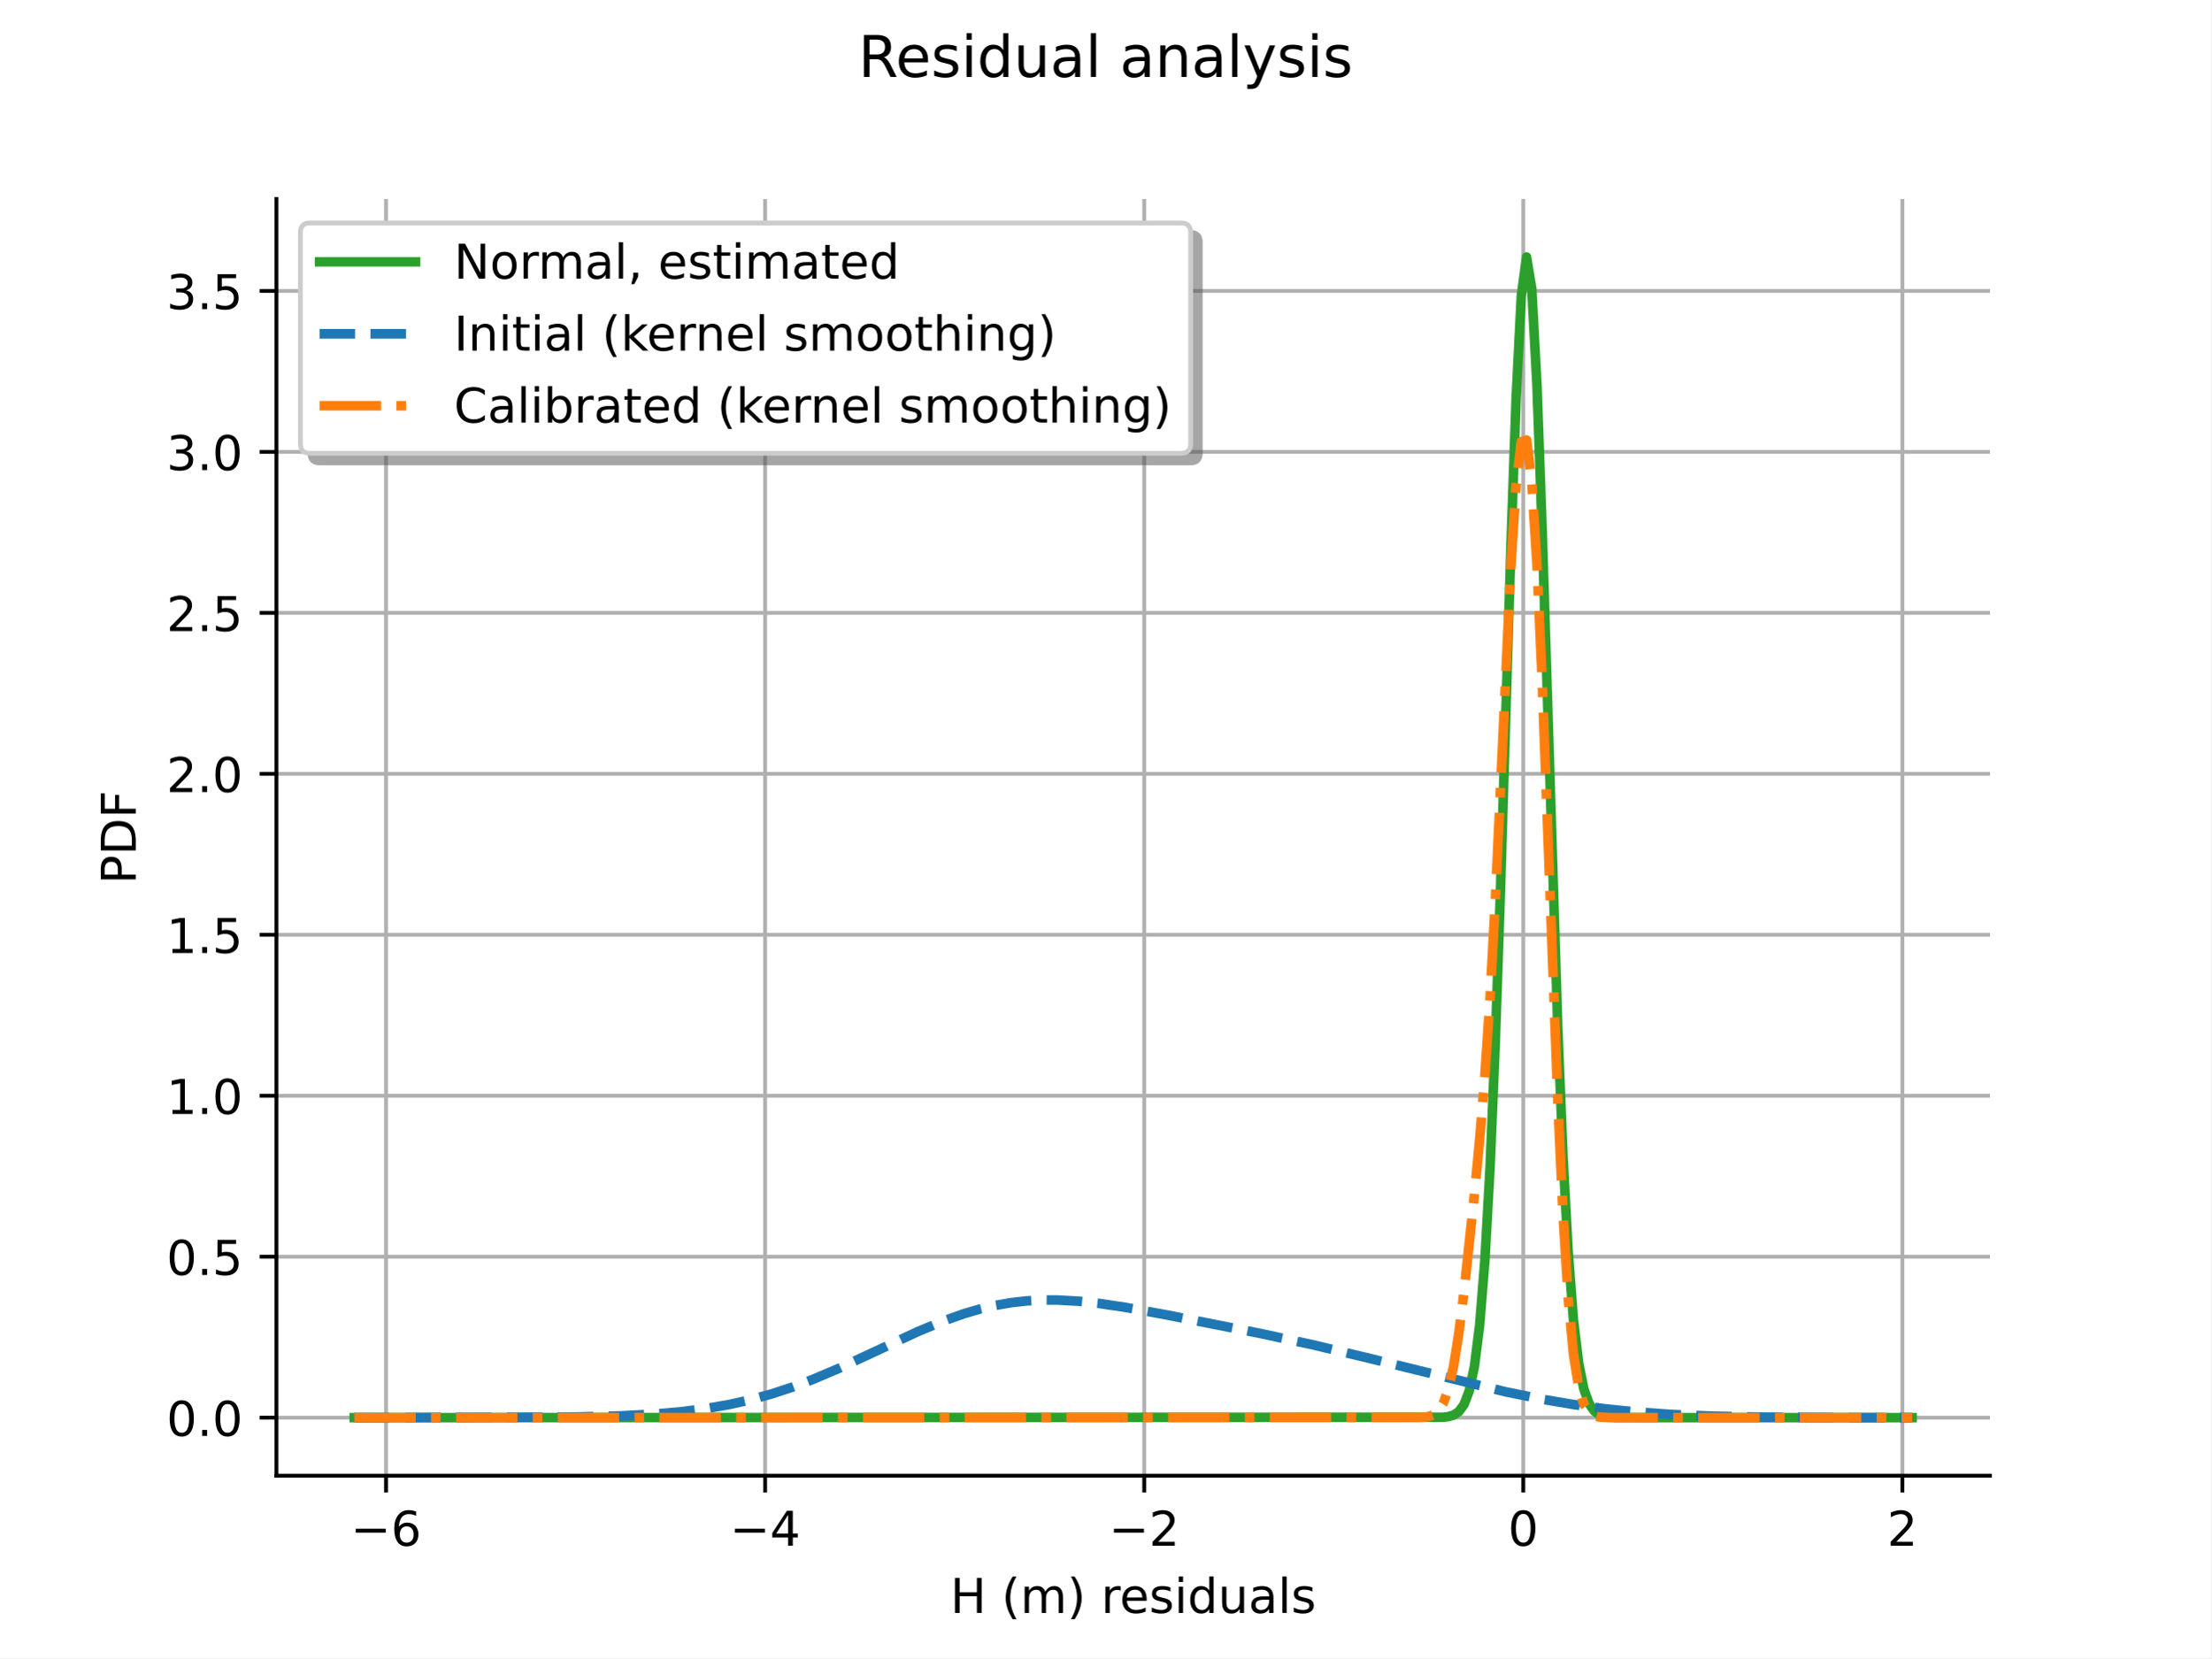
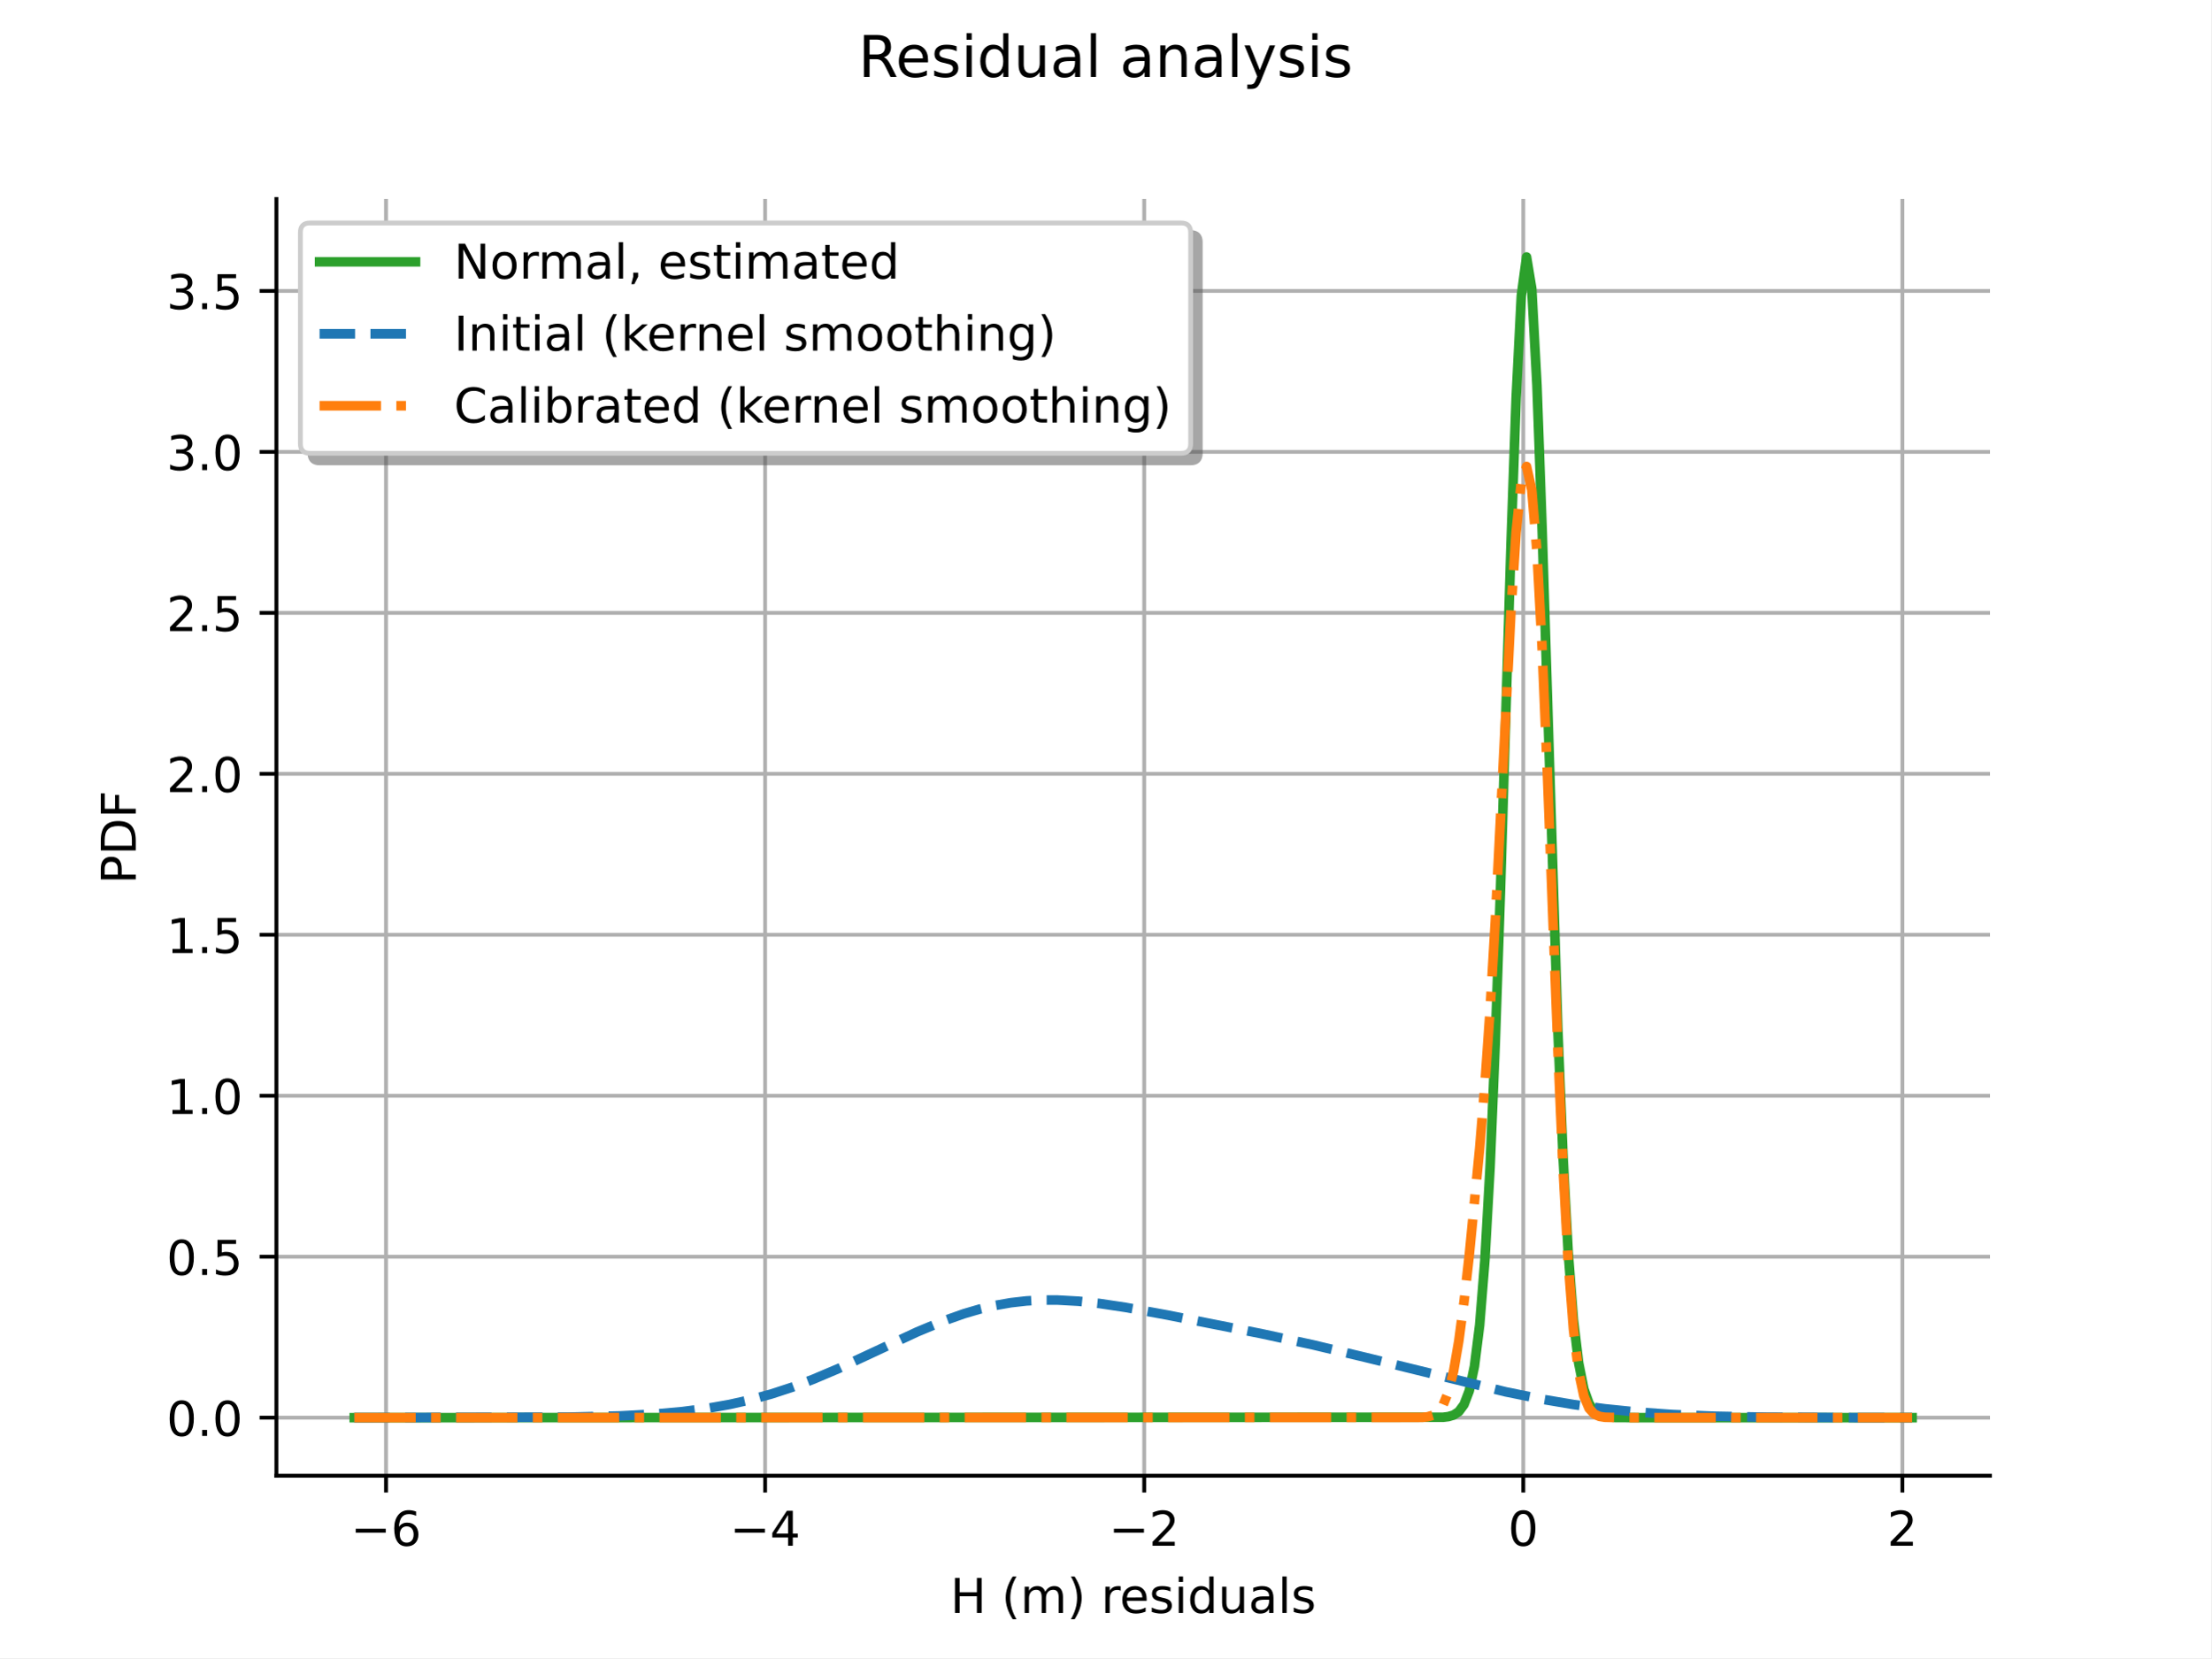
<svg xmlns="http://www.w3.org/2000/svg" xmlns:xlink="http://www.w3.org/1999/xlink" width="460.8pt" height="345.6pt" viewBox="0 0 460.8 345.6" version="1.1">
  <defs>
    <style type="text/css">*{stroke-linejoin: round; stroke-linecap: butt}</style>
  </defs>
  <g id="figure_1">
    <g id="patch_1">
      <path d="M 0 345.6  L 460.8 345.6  L 460.8 0  L 0 0  z " style="fill: #ffffff" />
    </g>
    <g id="axes_1">
      <g id="patch_2">
        <path d="M 57.6 307.584  L 414.72 307.584  L 414.72 41.472  L 57.6 41.472  z " style="fill: #ffffff" />
      </g>
      <g id="matplotlib.axis_1">
        <g id="xtick_1">
          <g id="line2d_1">
            <path d="M 80.446 307.584  L 80.446 41.472  " clip-path="url(#pece686282c)" style="fill: none; stroke: #b0b0b0; stroke-width: 0.8; stroke-linecap: square" />
          </g>
          <g id="line2d_2">
            <defs>
              <path id="m4a92d99fee" d="M 0 0  L 0 3.5  " style="stroke: #000000; stroke-width: 0.8" />
            </defs>
            <g>
              <use xlink:href="#m4a92d99fee" x="80.446" y="307.584" style="stroke: #000000; stroke-width: 0.8" />
            </g>
          </g>
          <g id="text_1">
            <g transform="translate(73.07502 322.1817) scale(0.1 -0.1)">
              <defs>
                <path id="DejaVuSans-c9c" d="M 678 2272  L 4684 2272  L 4684 1741  L 678 1741  L 678 2272  z " transform="scale(0.015625)" />
                <path id="DejaVuSans-19" d="M 2113 2584  Q 1688 2584 1439 2293  Q 1191 2003 1191 1497  Q 1191 994 1439 701  Q 1688 409 2113 409  Q 2538 409 2786 701  Q 3034 994 3034 1497  Q 3034 2003 2786 2293  Q 2538 2584 2113 2584  z M 3366 4563  L 3366 3988  Q 3128 4100 2886 4159  Q 2644 4219 2406 4219  Q 1781 4219 1451 3797  Q 1122 3375 1075 2522  Q 1259 2794 1537 2939  Q 1816 3084 2150 3084  Q 2853 3084 3261 2657  Q 3669 2231 3669 1497  Q 3669 778 3244 343  Q 2819 -91 2113 -91  Q 1303 -91 875 529  Q 447 1150 447 2328  Q 447 3434 972 4092  Q 1497 4750 2381 4750  Q 2619 4750 2861 4703  Q 3103 4656 3366 4563  z " transform="scale(0.015625)" />
              </defs>
              <use xlink:href="#DejaVuSans-c9c" />
              <use xlink:href="#DejaVuSans-19" transform="translate(83.79688 0)" />
            </g>
          </g>
        </g>
        <g id="xtick_2">
          <g id="line2d_3">
            <path d="M 159.451 307.584  L 159.451 41.472  " clip-path="url(#pece686282c)" style="fill: none; stroke: #b0b0b0; stroke-width: 0.8; stroke-linecap: square" />
          </g>
          <g id="line2d_4">
            <g>
              <use xlink:href="#m4a92d99fee" x="159.451" y="307.584" style="stroke: #000000; stroke-width: 0.8" />
            </g>
          </g>
          <g id="text_2">
            <g transform="translate(152.0799 322.1817) scale(0.1 -0.1)">
              <defs>
                <path id="DejaVuSans-17" d="M 2419 4116  L 825 1625  L 2419 1625  L 2419 4116  z M 2253 4666  L 3047 4666  L 3047 1625  L 3713 1625  L 3713 1100  L 3047 1100  L 3047 0  L 2419 0  L 2419 1100  L 313 1100  L 313 1709  L 2253 4666  z " transform="scale(0.015625)" />
              </defs>
              <use xlink:href="#DejaVuSans-c9c" />
              <use xlink:href="#DejaVuSans-17" transform="translate(83.79688 0)" />
            </g>
          </g>
        </g>
        <g id="xtick_3">
          <g id="line2d_5">
            <path d="M 238.456 307.584  L 238.456 41.472  " clip-path="url(#pece686282c)" style="fill: none; stroke: #b0b0b0; stroke-width: 0.8; stroke-linecap: square" />
          </g>
          <g id="line2d_6">
            <g>
              <use xlink:href="#m4a92d99fee" x="238.456" y="307.584" style="stroke: #000000; stroke-width: 0.8" />
            </g>
          </g>
          <g id="text_3">
            <g transform="translate(231.0847 322.1817) scale(0.1 -0.1)">
              <defs>
                <path id="DejaVuSans-15" d="M 1228 531  L 3431 531  L 3431 0  L 469 0  L 469 531  Q 828 903 1448 1529  Q 2069 2156 2228 2338  Q 2531 2678 2651 2914  Q 2772 3150 2772 3378  Q 2772 3750 2511 3984  Q 2250 4219 1831 4219  Q 1534 4219 1204 4116  Q 875 4013 500 3803  L 500 4441  Q 881 4594 1212 4672  Q 1544 4750 1819 4750  Q 2544 4750 2975 4387  Q 3406 4025 3406 3419  Q 3406 3131 3298 2873  Q 3191 2616 2906 2266  Q 2828 2175 2409 1742  Q 1991 1309 1228 531  z " transform="scale(0.015625)" />
              </defs>
              <use xlink:href="#DejaVuSans-c9c" />
              <use xlink:href="#DejaVuSans-15" transform="translate(83.79688 0)" />
            </g>
          </g>
        </g>
        <g id="xtick_4">
          <g id="line2d_7">
            <path d="M 317.461 307.584  L 317.461 41.472  " clip-path="url(#pece686282c)" style="fill: none; stroke: #b0b0b0; stroke-width: 0.8; stroke-linecap: square" />
          </g>
          <g id="line2d_8">
            <g>
              <use xlink:href="#m4a92d99fee" x="317.461" y="307.584" style="stroke: #000000; stroke-width: 0.8" />
            </g>
          </g>
          <g id="text_4">
            <g transform="translate(314.2794 322.1817) scale(0.1 -0.1)">
              <defs>
                <path id="DejaVuSans-13" d="M 2034 4250  Q 1547 4250 1301 3770  Q 1056 3291 1056 2328  Q 1056 1369 1301 889  Q 1547 409 2034 409  Q 2525 409 2770 889  Q 3016 1369 3016 2328  Q 3016 3291 2770 3770  Q 2525 4250 2034 4250  z M 2034 4750  Q 2819 4750 3233 4129  Q 3647 3509 3647 2328  Q 3647 1150 3233 529  Q 2819 -91 2034 -91  Q 1250 -91 836 529  Q 422 1150 422 2328  Q 422 3509 836 4129  Q 1250 4750 2034 4750  z " transform="scale(0.015625)" />
              </defs>
              <use xlink:href="#DejaVuSans-13" />
            </g>
          </g>
        </g>
        <g id="xtick_5">
          <g id="line2d_9">
            <path d="M 396.465 307.584  L 396.465 41.472  " clip-path="url(#pece686282c)" style="fill: none; stroke: #b0b0b0; stroke-width: 0.8; stroke-linecap: square" />
          </g>
          <g id="line2d_10">
            <g>
              <use xlink:href="#m4a92d99fee" x="396.465" y="307.584" style="stroke: #000000; stroke-width: 0.8" />
            </g>
          </g>
          <g id="text_5">
            <g transform="translate(393.2842 322.1817) scale(0.1 -0.1)">
              <use xlink:href="#DejaVuSans-15" />
            </g>
          </g>
        </g>
        <g id="text_6">
          <g transform="translate(198.0334 336.1824) scale(0.1 -0.1)">
            <defs>
              <path id="DejaVuSans-2b" d="M 628 4666  L 1259 4666  L 1259 2753  L 3553 2753  L 3553 4666  L 4184 4666  L 4184 0  L 3553 0  L 3553 2222  L 1259 2222  L 1259 0  L 628 0  L 628 4666  z " transform="scale(0.015625)" />
              <path id="DejaVuSans-3" transform="scale(0.015625)" />
              <path id="DejaVuSans-b" d="M 1984 4856  Q 1566 4138 1362 3434  Q 1159 2731 1159 2009  Q 1159 1288 1364 580  Q 1569 -128 1984 -844  L 1484 -844  Q 1016 -109 783 600  Q 550 1309 550 2009  Q 550 2706 781 3412  Q 1013 4119 1484 4856  L 1984 4856  z " transform="scale(0.015625)" />
              <path id="DejaVuSans-50" d="M 3328 2828  Q 3544 3216 3844 3400  Q 4144 3584 4550 3584  Q 5097 3584 5394 3201  Q 5691 2819 5691 2113  L 5691 0  L 5113 0  L 5113 2094  Q 5113 2597 4934 2840  Q 4756 3084 4391 3084  Q 3944 3084 3684 2787  Q 3425 2491 3425 1978  L 3425 0  L 2847 0  L 2847 2094  Q 2847 2600 2669 2842  Q 2491 3084 2119 3084  Q 1678 3084 1418 2786  Q 1159 2488 1159 1978  L 1159 0  L 581 0  L 581 3500  L 1159 3500  L 1159 2956  Q 1356 3278 1631 3431  Q 1906 3584 2284 3584  Q 2666 3584 2933 3390  Q 3200 3197 3328 2828  z " transform="scale(0.015625)" />
              <path id="DejaVuSans-c" d="M 513 4856  L 1013 4856  Q 1481 4119 1714 3412  Q 1947 2706 1947 2009  Q 1947 1309 1714 600  Q 1481 -109 1013 -844  L 513 -844  Q 928 -128 1133 580  Q 1338 1288 1338 2009  Q 1338 2731 1133 3434  Q 928 4138 513 4856  z " transform="scale(0.015625)" />
              <path id="DejaVuSans-55" d="M 2631 2963  Q 2534 3019 2420 3045  Q 2306 3072 2169 3072  Q 1681 3072 1420 2755  Q 1159 2438 1159 1844  L 1159 0  L 581 0  L 581 3500  L 1159 3500  L 1159 2956  Q 1341 3275 1631 3429  Q 1922 3584 2338 3584  Q 2397 3584 2469 3576  Q 2541 3569 2628 3553  L 2631 2963  z " transform="scale(0.015625)" />
              <path id="DejaVuSans-48" d="M 3597 1894  L 3597 1613  L 953 1613  Q 991 1019 1311 708  Q 1631 397 2203 397  Q 2534 397 2845 478  Q 3156 559 3463 722  L 3463 178  Q 3153 47 2828 -22  Q 2503 -91 2169 -91  Q 1331 -91 842 396  Q 353 884 353 1716  Q 353 2575 817 3079  Q 1281 3584 2069 3584  Q 2775 3584 3186 3129  Q 3597 2675 3597 1894  z M 3022 2063  Q 3016 2534 2758 2815  Q 2500 3097 2075 3097  Q 1594 3097 1305 2825  Q 1016 2553 972 2059  L 3022 2063  z " transform="scale(0.015625)" />
              <path id="DejaVuSans-56" d="M 2834 3397  L 2834 2853  Q 2591 2978 2328 3040  Q 2066 3103 1784 3103  Q 1356 3103 1142 2972  Q 928 2841 928 2578  Q 928 2378 1081 2264  Q 1234 2150 1697 2047  L 1894 2003  Q 2506 1872 2764 1633  Q 3022 1394 3022 966  Q 3022 478 2636 193  Q 2250 -91 1575 -91  Q 1294 -91 989 -36  Q 684 19 347 128  L 347 722  Q 666 556 975 473  Q 1284 391 1588 391  Q 1994 391 2212 530  Q 2431 669 2431 922  Q 2431 1156 2273 1281  Q 2116 1406 1581 1522  L 1381 1569  Q 847 1681 609 1914  Q 372 2147 372 2553  Q 372 3047 722 3315  Q 1072 3584 1716 3584  Q 2034 3584 2315 3537  Q 2597 3491 2834 3397  z " transform="scale(0.015625)" />
              <path id="DejaVuSans-4c" d="M 603 3500  L 1178 3500  L 1178 0  L 603 0  L 603 3500  z M 603 4863  L 1178 4863  L 1178 4134  L 603 4134  L 603 4863  z " transform="scale(0.015625)" />
              <path id="DejaVuSans-47" d="M 2906 2969  L 2906 4863  L 3481 4863  L 3481 0  L 2906 0  L 2906 525  Q 2725 213 2448 61  Q 2172 -91 1784 -91  Q 1150 -91 751 415  Q 353 922 353 1747  Q 353 2572 751 3078  Q 1150 3584 1784 3584  Q 2172 3584 2448 3432  Q 2725 3281 2906 2969  z M 947 1747  Q 947 1113 1208 752  Q 1469 391 1925 391  Q 2381 391 2643 752  Q 2906 1113 2906 1747  Q 2906 2381 2643 2742  Q 2381 3103 1925 3103  Q 1469 3103 1208 2742  Q 947 2381 947 1747  z " transform="scale(0.015625)" />
              <path id="DejaVuSans-58" d="M 544 1381  L 544 3500  L 1119 3500  L 1119 1403  Q 1119 906 1312 657  Q 1506 409 1894 409  Q 2359 409 2629 706  Q 2900 1003 2900 1516  L 2900 3500  L 3475 3500  L 3475 0  L 2900 0  L 2900 538  Q 2691 219 2414 64  Q 2138 -91 1772 -91  Q 1169 -91 856 284  Q 544 659 544 1381  z M 1991 3584  L 1991 3584  z " transform="scale(0.015625)" />
              <path id="DejaVuSans-44" d="M 2194 1759  Q 1497 1759 1228 1600  Q 959 1441 959 1056  Q 959 750 1161 570  Q 1363 391 1709 391  Q 2188 391 2477 730  Q 2766 1069 2766 1631  L 2766 1759  L 2194 1759  z M 3341 1997  L 3341 0  L 2766 0  L 2766 531  Q 2569 213 2275 61  Q 1981 -91 1556 -91  Q 1019 -91 701 211  Q 384 513 384 1019  Q 384 1609 779 1909  Q 1175 2209 1959 2209  L 2766 2209  L 2766 2266  Q 2766 2663 2505 2880  Q 2244 3097 1772 3097  Q 1472 3097 1187 3025  Q 903 2953 641 2809  L 641 3341  Q 956 3463 1253 3523  Q 1550 3584 1831 3584  Q 2591 3584 2966 3190  Q 3341 2797 3341 1997  z " transform="scale(0.015625)" />
              <path id="DejaVuSans-4f" d="M 603 4863  L 1178 4863  L 1178 0  L 603 0  L 603 4863  z " transform="scale(0.015625)" />
            </defs>
            <use xlink:href="#DejaVuSans-2b" />
            <use xlink:href="#DejaVuSans-3" transform="translate(75.20312 0)" />
            <use xlink:href="#DejaVuSans-b" transform="translate(106.9844 0)" />
            <use xlink:href="#DejaVuSans-50" transform="translate(146 0)" />
            <use xlink:href="#DejaVuSans-c" transform="translate(243.4062 0)" />
            <use xlink:href="#DejaVuSans-3" transform="translate(282.4219 0)" />
            <use xlink:href="#DejaVuSans-55" transform="translate(314.2031 0)" />
            <use xlink:href="#DejaVuSans-48" transform="translate(353.1094 0)" />
            <use xlink:href="#DejaVuSans-56" transform="translate(414.6406 0)" />
            <use xlink:href="#DejaVuSans-4c" transform="translate(466.7344 0)" />
            <use xlink:href="#DejaVuSans-47" transform="translate(494.5156 0)" />
            <use xlink:href="#DejaVuSans-58" transform="translate(558 0)" />
            <use xlink:href="#DejaVuSans-44" transform="translate(621.375 0)" />
            <use xlink:href="#DejaVuSans-4f" transform="translate(682.6562 0)" />
            <use xlink:href="#DejaVuSans-56" transform="translate(710.4375 0)" />
          </g>
        </g>
      </g>
      <g id="matplotlib.axis_2">
        <g id="ytick_1">
          <g id="line2d_11">
            <path d="M 57.6 295.488  L 414.72 295.488  " clip-path="url(#pece686282c)" style="fill: none; stroke: #b0b0b0; stroke-width: 0.8; stroke-linecap: square" />
          </g>
          <g id="line2d_12">
            <defs>
              <path id="mb3cb5c074b" d="M 0 0  L -3.5 0  " style="stroke: #000000; stroke-width: 0.8" />
            </defs>
            <g>
              <use xlink:href="#mb3cb5c074b" x="57.6" y="295.488" style="stroke: #000000; stroke-width: 0.8" />
            </g>
          </g>
          <g id="text_7">
            <g transform="translate(34.69687 299.2868) scale(0.1 -0.1)">
              <defs>
                <path id="DejaVuSans-11" d="M 684 794  L 1344 794  L 1344 0  L 684 0  L 684 794  z " transform="scale(0.015625)" />
              </defs>
              <use xlink:href="#DejaVuSans-13" />
              <use xlink:href="#DejaVuSans-11" transform="translate(63.625 0)" />
              <use xlink:href="#DejaVuSans-13" transform="translate(95.40625 0)" />
            </g>
          </g>
        </g>
        <g id="ytick_2">
          <g id="line2d_13">
            <path d="M 57.6 261.937  L 414.72 261.937  " clip-path="url(#pece686282c)" style="fill: none; stroke: #b0b0b0; stroke-width: 0.8; stroke-linecap: square" />
          </g>
          <g id="line2d_14">
            <g>
              <use xlink:href="#mb3cb5c074b" x="57.6" y="261.937" style="stroke: #000000; stroke-width: 0.8" />
            </g>
          </g>
          <g id="text_8">
            <g transform="translate(34.69687 265.736) scale(0.1 -0.1)">
              <defs>
                <path id="DejaVuSans-18" d="M 691 4666  L 3169 4666  L 3169 4134  L 1269 4134  L 1269 2991  Q 1406 3038 1543 3061  Q 1681 3084 1819 3084  Q 2600 3084 3056 2656  Q 3513 2228 3513 1497  Q 3513 744 3044 326  Q 2575 -91 1722 -91  Q 1428 -91 1123 -41  Q 819 9 494 109  L 494 744  Q 775 591 1075 516  Q 1375 441 1709 441  Q 2250 441 2565 725  Q 2881 1009 2881 1497  Q 2881 1984 2565 2268  Q 2250 2553 1709 2553  Q 1456 2553 1204 2497  Q 953 2441 691 2322  L 691 4666  z " transform="scale(0.015625)" />
              </defs>
              <use xlink:href="#DejaVuSans-13" />
              <use xlink:href="#DejaVuSans-11" transform="translate(63.625 0)" />
              <use xlink:href="#DejaVuSans-18" transform="translate(95.40625 0)" />
            </g>
          </g>
        </g>
        <g id="ytick_3">
          <g id="line2d_15">
            <path d="M 57.6 228.386  L 414.72 228.386  " clip-path="url(#pece686282c)" style="fill: none; stroke: #b0b0b0; stroke-width: 0.8; stroke-linecap: square" />
          </g>
          <g id="line2d_16">
            <g>
              <use xlink:href="#mb3cb5c074b" x="57.6" y="228.386" style="stroke: #000000; stroke-width: 0.8" />
            </g>
          </g>
          <g id="text_9">
            <g transform="translate(34.69687 232.1852) scale(0.1 -0.1)">
              <defs>
                <path id="DejaVuSans-14" d="M 794 531  L 1825 531  L 1825 4091  L 703 3866  L 703 4441  L 1819 4666  L 2450 4666  L 2450 531  L 3481 531  L 3481 0  L 794 0  L 794 531  z " transform="scale(0.015625)" />
              </defs>
              <use xlink:href="#DejaVuSans-14" />
              <use xlink:href="#DejaVuSans-11" transform="translate(63.625 0)" />
              <use xlink:href="#DejaVuSans-13" transform="translate(95.40625 0)" />
            </g>
          </g>
        </g>
        <g id="ytick_4">
          <g id="line2d_17">
            <path d="M 57.6 194.835  L 414.72 194.835  " clip-path="url(#pece686282c)" style="fill: none; stroke: #b0b0b0; stroke-width: 0.8; stroke-linecap: square" />
          </g>
          <g id="line2d_18">
            <g>
              <use xlink:href="#mb3cb5c074b" x="57.6" y="194.835" style="stroke: #000000; stroke-width: 0.8" />
            </g>
          </g>
          <g id="text_10">
            <g transform="translate(34.69687 198.6343) scale(0.1 -0.1)">
              <use xlink:href="#DejaVuSans-14" />
              <use xlink:href="#DejaVuSans-11" transform="translate(63.625 0)" />
              <use xlink:href="#DejaVuSans-18" transform="translate(95.40625 0)" />
            </g>
          </g>
        </g>
        <g id="ytick_5">
          <g id="line2d_19">
            <path d="M 57.6 161.285  L 414.72 161.285  " clip-path="url(#pece686282c)" style="fill: none; stroke: #b0b0b0; stroke-width: 0.8; stroke-linecap: square" />
          </g>
          <g id="line2d_20">
            <g>
              <use xlink:href="#mb3cb5c074b" x="57.6" y="161.285" style="stroke: #000000; stroke-width: 0.8" />
            </g>
          </g>
          <g id="text_11">
            <g transform="translate(34.69687 165.0835) scale(0.1 -0.1)">
              <use xlink:href="#DejaVuSans-15" />
              <use xlink:href="#DejaVuSans-11" transform="translate(63.625 0)" />
              <use xlink:href="#DejaVuSans-13" transform="translate(95.40625 0)" />
            </g>
          </g>
        </g>
        <g id="ytick_6">
          <g id="line2d_21">
            <path d="M 57.6 127.734  L 414.72 127.734  " clip-path="url(#pece686282c)" style="fill: none; stroke: #b0b0b0; stroke-width: 0.8; stroke-linecap: square" />
          </g>
          <g id="line2d_22">
            <g>
              <use xlink:href="#mb3cb5c074b" x="57.6" y="127.734" style="stroke: #000000; stroke-width: 0.8" />
            </g>
          </g>
          <g id="text_12">
            <g transform="translate(34.69687 131.5326) scale(0.1 -0.1)">
              <use xlink:href="#DejaVuSans-15" />
              <use xlink:href="#DejaVuSans-11" transform="translate(63.625 0)" />
              <use xlink:href="#DejaVuSans-18" transform="translate(95.40625 0)" />
            </g>
          </g>
        </g>
        <g id="ytick_7">
          <g id="line2d_23">
            <path d="M 57.6 94.183  L 414.72 94.183  " clip-path="url(#pece686282c)" style="fill: none; stroke: #b0b0b0; stroke-width: 0.8; stroke-linecap: square" />
          </g>
          <g id="line2d_24">
            <g>
              <use xlink:href="#mb3cb5c074b" x="57.6" y="94.183" style="stroke: #000000; stroke-width: 0.8" />
            </g>
          </g>
          <g id="text_13">
            <g transform="translate(34.69687 97.98181) scale(0.1 -0.1)">
              <defs>
                <path id="DejaVuSans-16" d="M 2597 2516  Q 3050 2419 3304 2112  Q 3559 1806 3559 1356  Q 3559 666 3084 287  Q 2609 -91 1734 -91  Q 1441 -91 1130 -33  Q 819 25 488 141  L 488 750  Q 750 597 1062 519  Q 1375 441 1716 441  Q 2309 441 2620 675  Q 2931 909 2931 1356  Q 2931 1769 2642 2001  Q 2353 2234 1838 2234  L 1294 2234  L 1294 2753  L 1863 2753  Q 2328 2753 2575 2939  Q 2822 3125 2822 3475  Q 2822 3834 2567 4026  Q 2313 4219 1838 4219  Q 1578 4219 1281 4162  Q 984 4106 628 3988  L 628 4550  Q 988 4650 1302 4700  Q 1616 4750 1894 4750  Q 2613 4750 3031 4423  Q 3450 4097 3450 3541  Q 3450 3153 3228 2886  Q 3006 2619 2597 2516  z " transform="scale(0.015625)" />
              </defs>
              <use xlink:href="#DejaVuSans-16" />
              <use xlink:href="#DejaVuSans-11" transform="translate(63.625 0)" />
              <use xlink:href="#DejaVuSans-13" transform="translate(95.40625 0)" />
            </g>
          </g>
        </g>
        <g id="ytick_8">
          <g id="line2d_25">
            <path d="M 57.6 60.632  L 414.72 60.632  " clip-path="url(#pece686282c)" style="fill: none; stroke: #b0b0b0; stroke-width: 0.8; stroke-linecap: square" />
          </g>
          <g id="line2d_26">
            <g>
              <use xlink:href="#mb3cb5c074b" x="57.6" y="60.632" style="stroke: #000000; stroke-width: 0.8" />
            </g>
          </g>
          <g id="text_14">
            <g transform="translate(34.69687 64.43097) scale(0.1 -0.1)">
              <use xlink:href="#DejaVuSans-16" />
              <use xlink:href="#DejaVuSans-11" transform="translate(63.625 0)" />
              <use xlink:href="#DejaVuSans-18" transform="translate(95.40625 0)" />
            </g>
          </g>
        </g>
        <g id="text_15">
          <g transform="translate(28.29453 184.2686) rotate(-90) scale(0.1 -0.1)">
            <defs>
              <path id="DejaVuSans-33" d="M 1259 4147  L 1259 2394  L 2053 2394  Q 2494 2394 2734 2622  Q 2975 2850 2975 3272  Q 2975 3691 2734 3919  Q 2494 4147 2053 4147  L 1259 4147  z M 628 4666  L 2053 4666  Q 2838 4666 3239 4311  Q 3641 3956 3641 3272  Q 3641 2581 3239 2228  Q 2838 1875 2053 1875  L 1259 1875  L 1259 0  L 628 0  L 628 4666  z " transform="scale(0.015625)" />
              <path id="DejaVuSans-27" d="M 1259 4147  L 1259 519  L 2022 519  Q 2988 519 3436 956  Q 3884 1394 3884 2338  Q 3884 3275 3436 3711  Q 2988 4147 2022 4147  L 1259 4147  z M 628 4666  L 1925 4666  Q 3281 4666 3915 4102  Q 4550 3538 4550 2338  Q 4550 1131 3912 565  Q 3275 0 1925 0  L 628 0  L 628 4666  z " transform="scale(0.015625)" />
              <path id="DejaVuSans-29" d="M 628 4666  L 3309 4666  L 3309 4134  L 1259 4134  L 1259 2759  L 3109 2759  L 3109 2228  L 1259 2228  L 1259 0  L 628 0  L 628 4666  z " transform="scale(0.015625)" />
            </defs>
            <use xlink:href="#DejaVuSans-33" />
            <use xlink:href="#DejaVuSans-27" transform="translate(60.29688 0)" />
            <use xlink:href="#DejaVuSans-29" transform="translate(137.2969 0)" />
          </g>
        </g>
      </g>
      <g id="line2d_27">
        <path d="M 73.833 295.488  L 300.765 295.403  L 301.851 295.265  L 302.937 294.941  L 304.023 294.226  L 305.108 292.75  L 306.194 289.902  L 307.28 284.776  L 308.366 276.174  L 309.452 262.749  L 310.537 243.315  L 311.623 217.321  L 312.709 185.384  L 314.881 113.955  L 315.966 83.002  L 317.052 61.657  L 318.138 53.568  L 319.224 60.178  L 320.31 80.306  L 321.395 110.488  L 324.653 214.307  L 325.739 240.961  L 326.824 261.055  L 327.91 275.046  L 328.996 284.078  L 330.082 289.501  L 331.168 292.534  L 332.253 294.118  L 333.339 294.891  L 334.425 295.243  L 336.597 295.454  L 343.111 295.488  L 398.487 295.488  L 398.487 295.488  " clip-path="url(#pece686282c)" style="fill: none; stroke: #2ca02c; stroke-width: 2; stroke-linecap: square" />
      </g>
      <g id="line2d_28">
        <path d="M 73.833 295.488  L 118.351 295.38  L 129.209 295.122  L 136.809 294.711  L 142.238 294.221  L 147.667 293.508  L 152.01 292.738  L 156.354 291.765  L 160.697 290.573  L 165.04 289.155  L 169.383 287.522  L 174.812 285.219  L 182.413 281.681  L 191.099 277.629  L 196.528 275.366  L 200.871 273.826  L 204.129 272.869  L 207.386 272.1  L 210.644 271.528  L 213.901 271.155  L 217.158 270.974  L 220.416 270.972  L 224.759 271.214  L 229.102 271.683  L 234.531 272.498  L 243.218 274.085  L 262.762 277.956  L 273.62 280.306  L 284.478 282.904  L 313.795 290.105  L 321.395 291.643  L 327.91 292.748  L 334.425 293.633  L 340.94 294.3  L 348.54 294.831  L 357.227 295.187  L 368.085 295.391  L 386.543 295.479  L 398.487 295.486  L 398.487 295.486  " clip-path="url(#pece686282c)" style="fill: none; stroke-dasharray: 7.4,3.2; stroke-dashoffset: 0; stroke: #1f77b4; stroke-width: 2" />
      </g>
      <g id="line2d_29">
-         <path d="M 73.833 295.488  L 296.422 295.428  L 297.508 295.301  L 298.594 294.963  L 299.679 294.17  L 300.765 292.53  L 301.851 289.536  L 302.937 284.719  L 304.023 277.881  L 305.108 269.259  L 307.28 248.872  L 308.366 237.45  L 309.452 224.22  L 310.537 207.884  L 311.623 187.71  L 314.881 117.945  L 315.966 101.182  L 317.052 92.038  L 318.138 91.708  L 319.224 100.44  L 320.31 117.68  L 321.395 141.993  L 324.653 229.53  L 325.739 253.075  L 326.824 270.582  L 327.91 282.198  L 328.996 289.069  L 330.082 292.69  L 331.168 294.391  L 332.253 295.101  L 333.339 295.366  L 335.511 295.479  L 353.969 295.488  L 398.487 295.488  L 398.487 295.488  " clip-path="url(#pece686282c)" style="fill: none; stroke-dasharray: 12.8,3.2,2,3.2; stroke-dashoffset: 0; stroke: #ff7f0e; stroke-width: 2" />
+         <path d="M 73.833 295.488  L 296.422 295.428  L 297.508 295.307  L 298.594 294.994  L 299.679 294.275  L 300.765 292.803  L 301.851 290.121  L 302.937 285.77  L 304.023 279.478  L 305.108 271.317  L 306.194 261.679  L 308.366 239.339  L 309.452 226.167  L 310.537 210.582  L 311.623 191.972  L 314.881 127.621  L 315.966 110.914  L 317.052 100.359  L 318.138 97.222  L 319.224 102.097  L 320.31 115.013  L 321.395 135.269  L 322.481 161.154  L 324.653 218.304  L 325.739 243.311  L 326.824 263.051  L 327.91 277.026  L 328.996 285.902  L 330.082 290.961  L 331.168 293.548  L 332.253 294.735  L 333.339 295.224  L 334.425 295.404  L 337.682 295.487  L 398.487 295.488  L 398.487 295.488  " clip-path="url(#pece686282c)" style="fill: none; stroke-dasharray: 12.8,3.2,2,3.2; stroke-dashoffset: 0; stroke: #ff7f0e; stroke-width: 2" />
      </g>
      <g id="patch_3">
        <path d="M 57.6 307.584  L 57.6 41.472  " style="fill: none; stroke: #000000; stroke-width: 0.8; stroke-linejoin: miter; stroke-linecap: square" />
      </g>
      <g id="patch_4">
        <path d="M 57.6 307.584  L 414.72 307.584  " style="fill: none; stroke: #000000; stroke-width: 0.8; stroke-linejoin: miter; stroke-linecap: square" />
      </g>
      <g id="legend_1">
        <g id="patch_5">
          <path d="M 66.6 96.474  L 248.137 96.474  Q 250.137 96.474 250.137 94.474  L 250.137 50.472  Q 250.137 48.472 248.137 48.472  L 66.6 48.472  Q 64.6 48.472 64.6 50.472  L 64.6 94.474  Q 64.6 96.474 66.6 96.474  z " style="fill: #4d4d4d; opacity: 0.5; stroke: #4d4d4d; stroke-linejoin: miter" />
        </g>
        <g id="patch_6">
          <path d="M 64.6 94.474  L 246.137 94.474  Q 248.137 94.474 248.137 92.474  L 248.137 48.472  Q 248.137 46.472 246.137 46.472  L 64.6 46.472  Q 62.6 46.472 62.6 48.472  L 62.6 92.474  Q 62.6 94.474 64.6 94.474  z " style="fill: #ffffff; stroke: #cccccc; stroke-linejoin: miter" />
        </g>
        <g id="line2d_30">
          <path d="M 66.6 54.57  L 76.6 54.57  L 86.6 54.57  " style="fill: none; stroke: #2ca02c; stroke-width: 2; stroke-linecap: square" />
        </g>
        <g id="text_16">
          <g transform="translate(94.6 58.07044) scale(0.1 -0.1)">
            <defs>
              <path id="DejaVuSans-31" d="M 628 4666  L 1478 4666  L 3547 763  L 3547 4666  L 4159 4666  L 4159 0  L 3309 0  L 1241 3903  L 1241 0  L 628 0  L 628 4666  z " transform="scale(0.015625)" />
              <path id="DejaVuSans-52" d="M 1959 3097  Q 1497 3097 1228 2736  Q 959 2375 959 1747  Q 959 1119 1226 758  Q 1494 397 1959 397  Q 2419 397 2687 759  Q 2956 1122 2956 1747  Q 2956 2369 2687 2733  Q 2419 3097 1959 3097  z M 1959 3584  Q 2709 3584 3137 3096  Q 3566 2609 3566 1747  Q 3566 888 3137 398  Q 2709 -91 1959 -91  Q 1206 -91 779 398  Q 353 888 353 1747  Q 353 2609 779 3096  Q 1206 3584 1959 3584  z " transform="scale(0.015625)" />
              <path id="DejaVuSans-f" d="M 750 794  L 1409 794  L 1409 256  L 897 -744  L 494 -744  L 750 256  L 750 794  z " transform="scale(0.015625)" />
              <path id="DejaVuSans-57" d="M 1172 4494  L 1172 3500  L 2356 3500  L 2356 3053  L 1172 3053  L 1172 1153  Q 1172 725 1289 603  Q 1406 481 1766 481  L 2356 481  L 2356 0  L 1766 0  Q 1100 0 847 248  Q 594 497 594 1153  L 594 3053  L 172 3053  L 172 3500  L 594 3500  L 594 4494  L 1172 4494  z " transform="scale(0.015625)" />
            </defs>
            <use xlink:href="#DejaVuSans-31" />
            <use xlink:href="#DejaVuSans-52" transform="translate(74.8125 0)" />
            <use xlink:href="#DejaVuSans-55" transform="translate(136 0)" />
            <use xlink:href="#DejaVuSans-50" transform="translate(175.3594 0)" />
            <use xlink:href="#DejaVuSans-44" transform="translate(272.7656 0)" />
            <use xlink:href="#DejaVuSans-4f" transform="translate(334.0469 0)" />
            <use xlink:href="#DejaVuSans-f" transform="translate(361.8281 0)" />
            <use xlink:href="#DejaVuSans-3" transform="translate(393.6094 0)" />
            <use xlink:href="#DejaVuSans-48" transform="translate(425.3906 0)" />
            <use xlink:href="#DejaVuSans-56" transform="translate(486.9219 0)" />
            <use xlink:href="#DejaVuSans-57" transform="translate(539.0156 0)" />
            <use xlink:href="#DejaVuSans-4c" transform="translate(578.2188 0)" />
            <use xlink:href="#DejaVuSans-50" transform="translate(606 0)" />
            <use xlink:href="#DejaVuSans-44" transform="translate(703.4062 0)" />
            <use xlink:href="#DejaVuSans-57" transform="translate(764.6875 0)" />
            <use xlink:href="#DejaVuSans-48" transform="translate(803.8906 0)" />
            <use xlink:href="#DejaVuSans-47" transform="translate(865.4219 0)" />
          </g>
        </g>
        <g id="line2d_31">
          <path d="M 66.6 69.571  L 76.6 69.571  L 86.6 69.571  " style="fill: none; stroke-dasharray: 7.4,3.2; stroke-dashoffset: 0; stroke: #1f77b4; stroke-width: 2" />
        </g>
        <g id="text_17">
          <g transform="translate(94.6 73.07122) scale(0.1 -0.1)">
            <defs>
              <path id="DejaVuSans-2c" d="M 628 4666  L 1259 4666  L 1259 0  L 628 0  L 628 4666  z " transform="scale(0.015625)" />
              <path id="DejaVuSans-51" d="M 3513 2113  L 3513 0  L 2938 0  L 2938 2094  Q 2938 2591 2744 2837  Q 2550 3084 2163 3084  Q 1697 3084 1428 2787  Q 1159 2491 1159 1978  L 1159 0  L 581 0  L 581 3500  L 1159 3500  L 1159 2956  Q 1366 3272 1645 3428  Q 1925 3584 2291 3584  Q 2894 3584 3203 3211  Q 3513 2838 3513 2113  z " transform="scale(0.015625)" />
              <path id="DejaVuSans-4e" d="M 581 4863  L 1159 4863  L 1159 1991  L 2875 3500  L 3609 3500  L 1753 1863  L 3688 0  L 2938 0  L 1159 1709  L 1159 0  L 581 0  L 581 4863  z " transform="scale(0.015625)" />
              <path id="DejaVuSans-4b" d="M 3513 2113  L 3513 0  L 2938 0  L 2938 2094  Q 2938 2591 2744 2837  Q 2550 3084 2163 3084  Q 1697 3084 1428 2787  Q 1159 2491 1159 1978  L 1159 0  L 581 0  L 581 4863  L 1159 4863  L 1159 2956  Q 1366 3272 1645 3428  Q 1925 3584 2291 3584  Q 2894 3584 3203 3211  Q 3513 2838 3513 2113  z " transform="scale(0.015625)" />
              <path id="DejaVuSans-4a" d="M 2906 1791  Q 2906 2416 2648 2759  Q 2391 3103 1925 3103  Q 1463 3103 1205 2759  Q 947 2416 947 1791  Q 947 1169 1205 825  Q 1463 481 1925 481  Q 2391 481 2648 825  Q 2906 1169 2906 1791  z M 3481 434  Q 3481 -459 3084 -895  Q 2688 -1331 1869 -1331  Q 1566 -1331 1297 -1286  Q 1028 -1241 775 -1147  L 775 -588  Q 1028 -725 1275 -790  Q 1522 -856 1778 -856  Q 2344 -856 2625 -561  Q 2906 -266 2906 331  L 2906 616  Q 2728 306 2450 153  Q 2172 0 1784 0  Q 1141 0 747 490  Q 353 981 353 1791  Q 353 2603 747 3093  Q 1141 3584 1784 3584  Q 2172 3584 2450 3431  Q 2728 3278 2906 2969  L 2906 3500  L 3481 3500  L 3481 434  z " transform="scale(0.015625)" />
            </defs>
            <use xlink:href="#DejaVuSans-2c" />
            <use xlink:href="#DejaVuSans-51" transform="translate(29.5 0)" />
            <use xlink:href="#DejaVuSans-4c" transform="translate(92.875 0)" />
            <use xlink:href="#DejaVuSans-57" transform="translate(120.6562 0)" />
            <use xlink:href="#DejaVuSans-4c" transform="translate(159.8594 0)" />
            <use xlink:href="#DejaVuSans-44" transform="translate(187.6406 0)" />
            <use xlink:href="#DejaVuSans-4f" transform="translate(248.9219 0)" />
            <use xlink:href="#DejaVuSans-3" transform="translate(276.7031 0)" />
            <use xlink:href="#DejaVuSans-b" transform="translate(308.4844 0)" />
            <use xlink:href="#DejaVuSans-4e" transform="translate(347.5 0)" />
            <use xlink:href="#DejaVuSans-48" transform="translate(401.8438 0)" />
            <use xlink:href="#DejaVuSans-55" transform="translate(463.375 0)" />
            <use xlink:href="#DejaVuSans-51" transform="translate(502.7344 0)" />
            <use xlink:href="#DejaVuSans-48" transform="translate(566.1094 0)" />
            <use xlink:href="#DejaVuSans-4f" transform="translate(627.6406 0)" />
            <use xlink:href="#DejaVuSans-3" transform="translate(655.4219 0)" />
            <use xlink:href="#DejaVuSans-56" transform="translate(687.2031 0)" />
            <use xlink:href="#DejaVuSans-50" transform="translate(739.2969 0)" />
            <use xlink:href="#DejaVuSans-52" transform="translate(836.7031 0)" />
            <use xlink:href="#DejaVuSans-52" transform="translate(897.8906 0)" />
            <use xlink:href="#DejaVuSans-57" transform="translate(959.0781 0)" />
            <use xlink:href="#DejaVuSans-4b" transform="translate(998.2812 0)" />
            <use xlink:href="#DejaVuSans-4c" transform="translate(1061.656 0)" />
            <use xlink:href="#DejaVuSans-51" transform="translate(1089.438 0)" />
            <use xlink:href="#DejaVuSans-4a" transform="translate(1152.812 0)" />
            <use xlink:href="#DejaVuSans-c" transform="translate(1216.297 0)" />
          </g>
        </g>
        <g id="line2d_32">
          <path d="M 66.6 84.572  L 76.6 84.572  L 86.6 84.572  " style="fill: none; stroke-dasharray: 12.8,3.2,2,3.2; stroke-dashoffset: 0; stroke: #ff7f0e; stroke-width: 2" />
        </g>
        <g id="text_18">
          <g transform="translate(94.6 88.072) scale(0.1 -0.1)">
            <defs>
              <path id="DejaVuSans-26" d="M 4122 4306  L 4122 3641  Q 3803 3938 3442 4084  Q 3081 4231 2675 4231  Q 1875 4231 1450 3742  Q 1025 3253 1025 2328  Q 1025 1406 1450 917  Q 1875 428 2675 428  Q 3081 428 3442 575  Q 3803 722 4122 1019  L 4122 359  Q 3791 134 3420 21  Q 3050 -91 2638 -91  Q 1578 -91 968 557  Q 359 1206 359 2328  Q 359 3453 968 4101  Q 1578 4750 2638 4750  Q 3056 4750 3426 4639  Q 3797 4528 4122 4306  z " transform="scale(0.015625)" />
              <path id="DejaVuSans-45" d="M 3116 1747  Q 3116 2381 2855 2742  Q 2594 3103 2138 3103  Q 1681 3103 1420 2742  Q 1159 2381 1159 1747  Q 1159 1113 1420 752  Q 1681 391 2138 391  Q 2594 391 2855 752  Q 3116 1113 3116 1747  z M 1159 2969  Q 1341 3281 1617 3432  Q 1894 3584 2278 3584  Q 2916 3584 3314 3078  Q 3713 2572 3713 1747  Q 3713 922 3314 415  Q 2916 -91 2278 -91  Q 1894 -91 1617 61  Q 1341 213 1159 525  L 1159 0  L 581 0  L 581 4863  L 1159 4863  L 1159 2969  z " transform="scale(0.015625)" />
            </defs>
            <use xlink:href="#DejaVuSans-26" />
            <use xlink:href="#DejaVuSans-44" transform="translate(69.82812 0)" />
            <use xlink:href="#DejaVuSans-4f" transform="translate(131.1094 0)" />
            <use xlink:href="#DejaVuSans-4c" transform="translate(158.8906 0)" />
            <use xlink:href="#DejaVuSans-45" transform="translate(186.6719 0)" />
            <use xlink:href="#DejaVuSans-55" transform="translate(250.1562 0)" />
            <use xlink:href="#DejaVuSans-44" transform="translate(291.2656 0)" />
            <use xlink:href="#DejaVuSans-57" transform="translate(352.5469 0)" />
            <use xlink:href="#DejaVuSans-48" transform="translate(391.75 0)" />
            <use xlink:href="#DejaVuSans-47" transform="translate(453.2812 0)" />
            <use xlink:href="#DejaVuSans-3" transform="translate(516.7656 0)" />
            <use xlink:href="#DejaVuSans-b" transform="translate(548.5469 0)" />
            <use xlink:href="#DejaVuSans-4e" transform="translate(587.5625 0)" />
            <use xlink:href="#DejaVuSans-48" transform="translate(641.9062 0)" />
            <use xlink:href="#DejaVuSans-55" transform="translate(703.4375 0)" />
            <use xlink:href="#DejaVuSans-51" transform="translate(742.7969 0)" />
            <use xlink:href="#DejaVuSans-48" transform="translate(806.1719 0)" />
            <use xlink:href="#DejaVuSans-4f" transform="translate(867.7031 0)" />
            <use xlink:href="#DejaVuSans-3" transform="translate(895.4844 0)" />
            <use xlink:href="#DejaVuSans-56" transform="translate(927.2656 0)" />
            <use xlink:href="#DejaVuSans-50" transform="translate(979.3594 0)" />
            <use xlink:href="#DejaVuSans-52" transform="translate(1076.766 0)" />
            <use xlink:href="#DejaVuSans-52" transform="translate(1137.953 0)" />
            <use xlink:href="#DejaVuSans-57" transform="translate(1199.141 0)" />
            <use xlink:href="#DejaVuSans-4b" transform="translate(1238.344 0)" />
            <use xlink:href="#DejaVuSans-4c" transform="translate(1301.719 0)" />
            <use xlink:href="#DejaVuSans-51" transform="translate(1329.5 0)" />
            <use xlink:href="#DejaVuSans-4a" transform="translate(1392.875 0)" />
            <use xlink:href="#DejaVuSans-c" transform="translate(1456.359 0)" />
          </g>
        </g>
      </g>
    </g>
    <g id="text_19">
      <g transform="translate(178.8609 16.03013) scale(0.12 -0.12)">
        <defs>
          <path id="DejaVuSans-35" d="M 2841 2188  Q 3044 2119 3236 1894  Q 3428 1669 3622 1275  L 4263 0  L 3584 0  L 2988 1197  Q 2756 1666 2539 1819  Q 2322 1972 1947 1972  L 1259 1972  L 1259 0  L 628 0  L 628 4666  L 2053 4666  Q 2853 4666 3247 4331  Q 3641 3997 3641 3322  Q 3641 2881 3436 2590  Q 3231 2300 2841 2188  z M 1259 4147  L 1259 2491  L 2053 2491  Q 2509 2491 2742 2702  Q 2975 2913 2975 3322  Q 2975 3731 2742 3939  Q 2509 4147 2053 4147  L 1259 4147  z " transform="scale(0.015625)" />
          <path id="DejaVuSans-5c" d="M 2059 -325  Q 1816 -950 1584 -1140  Q 1353 -1331 966 -1331  L 506 -1331  L 506 -850  L 844 -850  Q 1081 -850 1212 -737  Q 1344 -625 1503 -206  L 1606 56  L 191 3500  L 800 3500  L 1894 763  L 2988 3500  L 3597 3500  L 2059 -325  z " transform="scale(0.015625)" />
        </defs>
        <use xlink:href="#DejaVuSans-35" />
        <use xlink:href="#DejaVuSans-48" transform="translate(65 0)" />
        <use xlink:href="#DejaVuSans-56" transform="translate(126.5312 0)" />
        <use xlink:href="#DejaVuSans-4c" transform="translate(178.625 0)" />
        <use xlink:href="#DejaVuSans-47" transform="translate(206.4062 0)" />
        <use xlink:href="#DejaVuSans-58" transform="translate(269.8906 0)" />
        <use xlink:href="#DejaVuSans-44" transform="translate(333.2656 0)" />
        <use xlink:href="#DejaVuSans-4f" transform="translate(394.5469 0)" />
        <use xlink:href="#DejaVuSans-3" transform="translate(422.3281 0)" />
        <use xlink:href="#DejaVuSans-44" transform="translate(454.1094 0)" />
        <use xlink:href="#DejaVuSans-51" transform="translate(515.3906 0)" />
        <use xlink:href="#DejaVuSans-44" transform="translate(578.7656 0)" />
        <use xlink:href="#DejaVuSans-4f" transform="translate(640.0469 0)" />
        <use xlink:href="#DejaVuSans-5c" transform="translate(667.8281 0)" />
        <use xlink:href="#DejaVuSans-56" transform="translate(727.0156 0)" />
        <use xlink:href="#DejaVuSans-4c" transform="translate(779.1094 0)" />
        <use xlink:href="#DejaVuSans-56" transform="translate(806.8906 0)" />
      </g>
    </g>
  </g>
  <defs>
    <clipPath id="pece686282c">
      <rect x="57.6" y="41.472" width="357.12" height="266.112" />
    </clipPath>
  </defs>
</svg>
